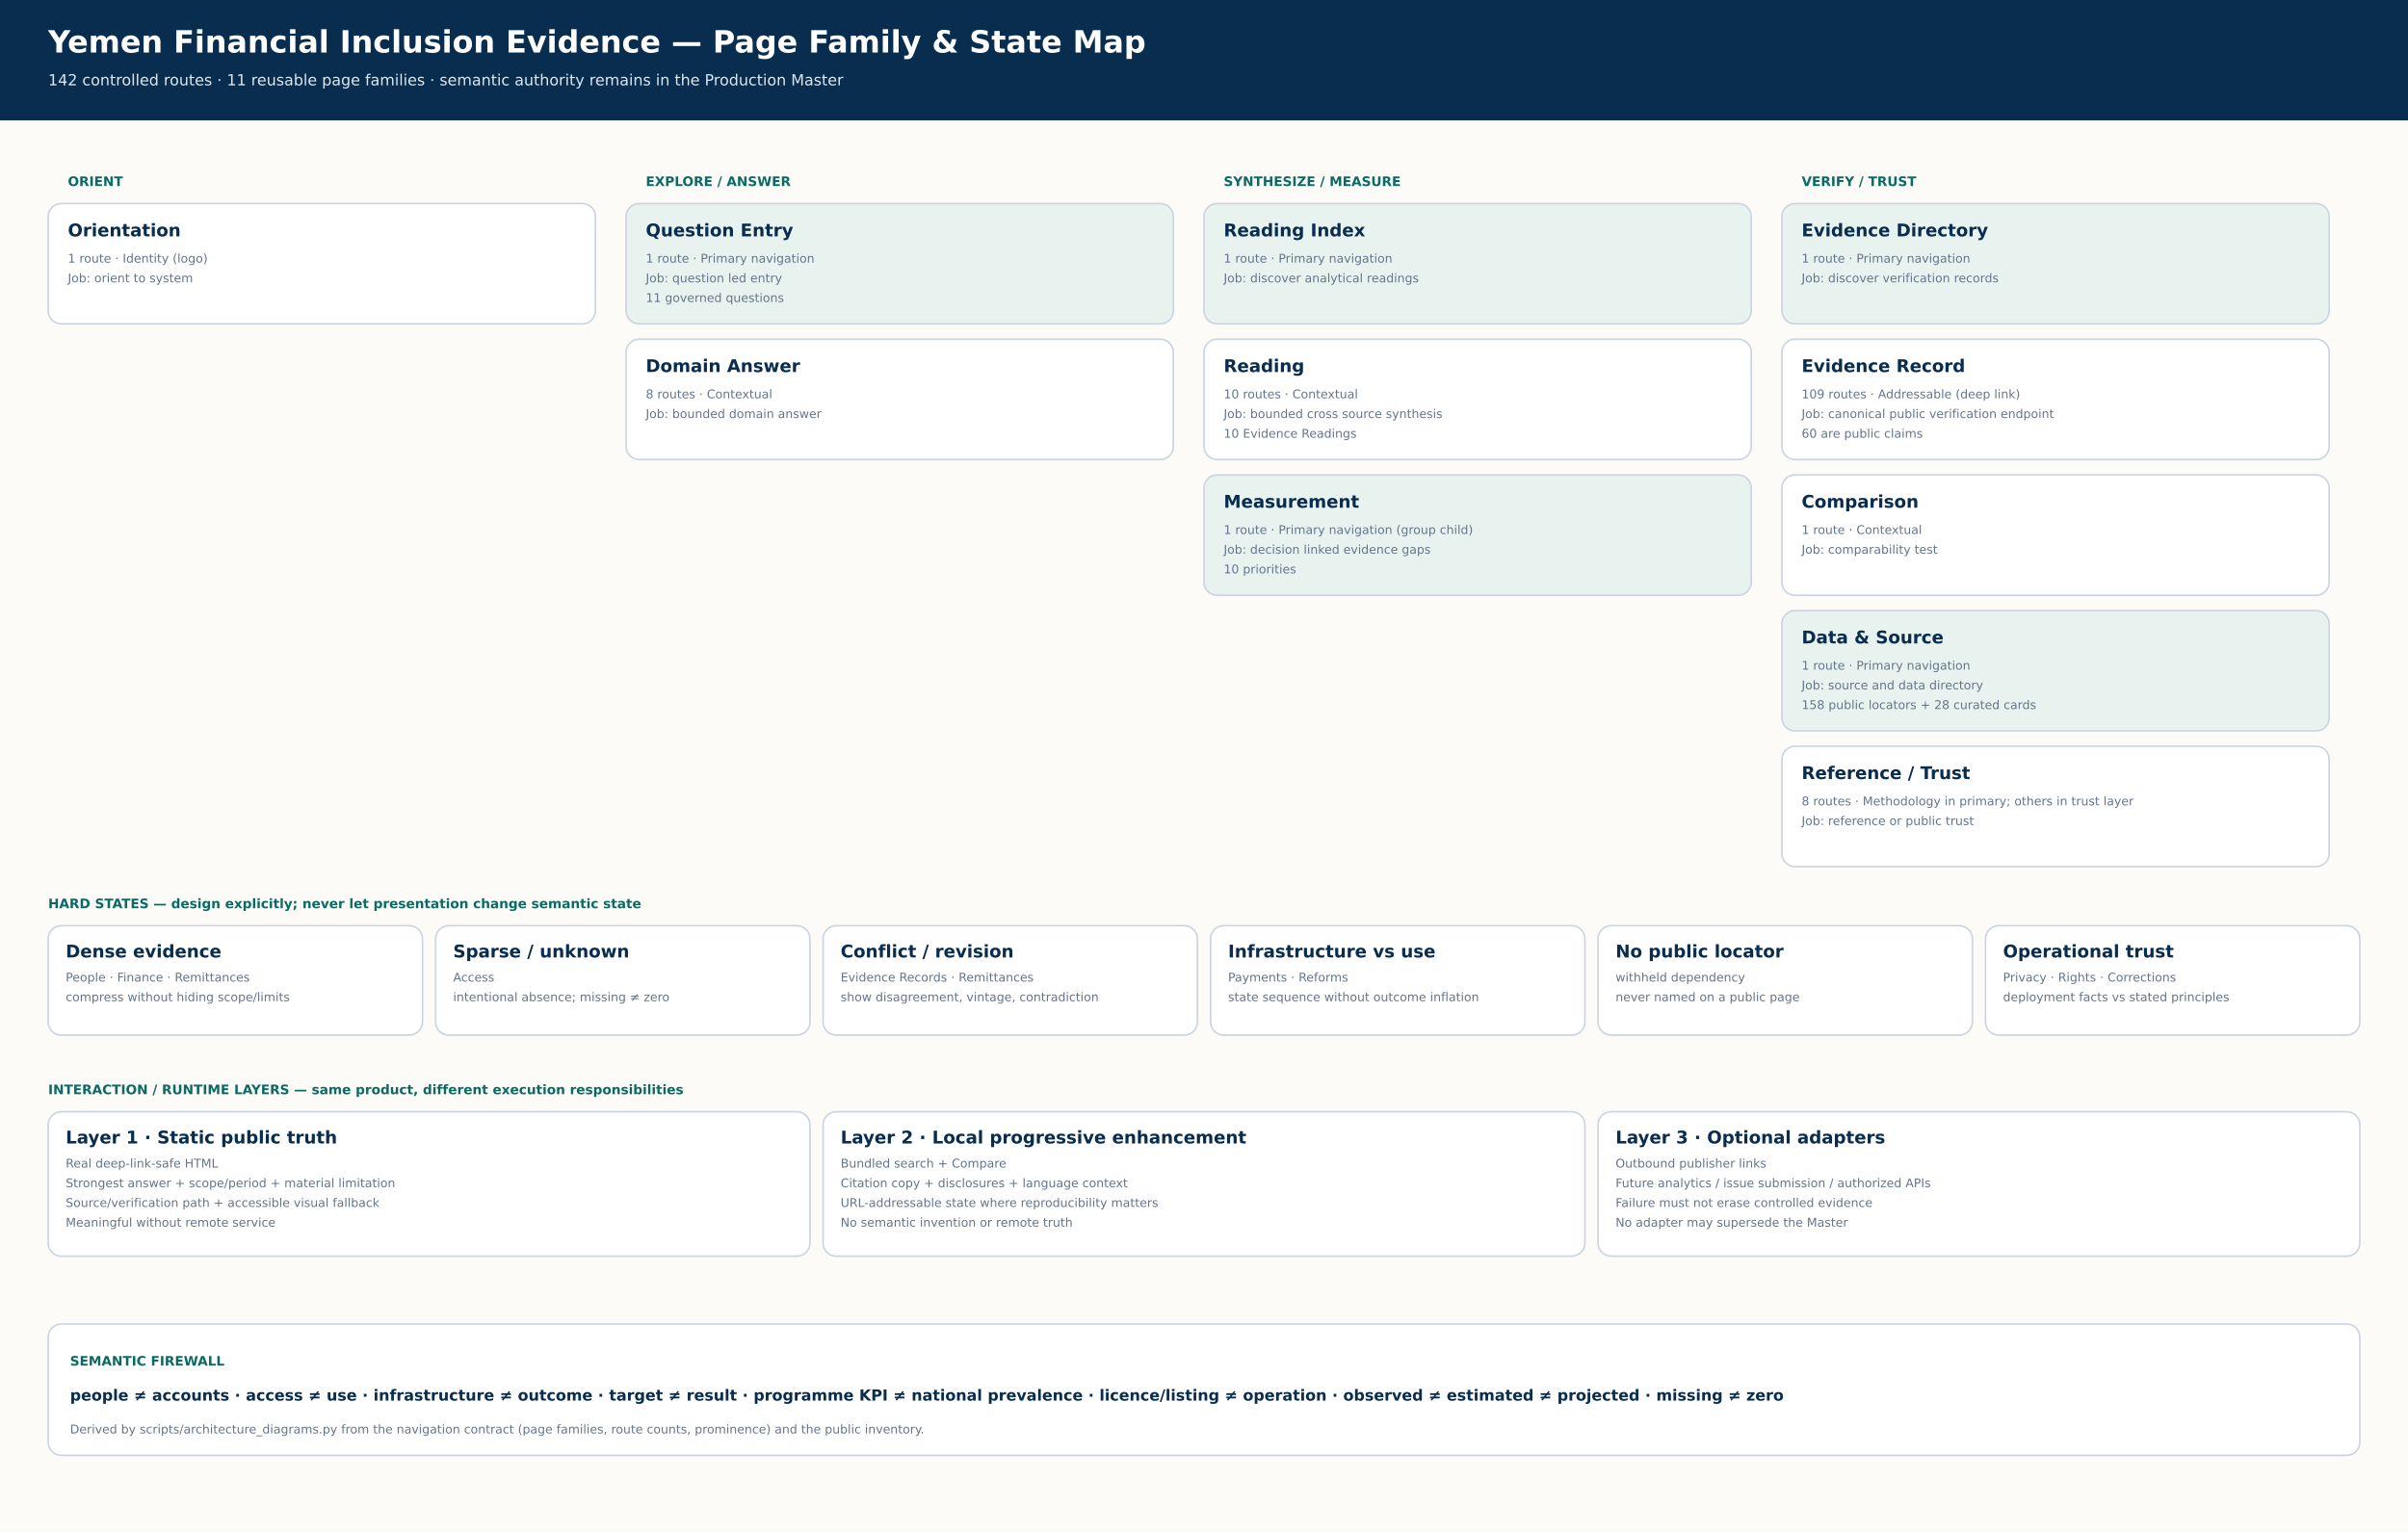
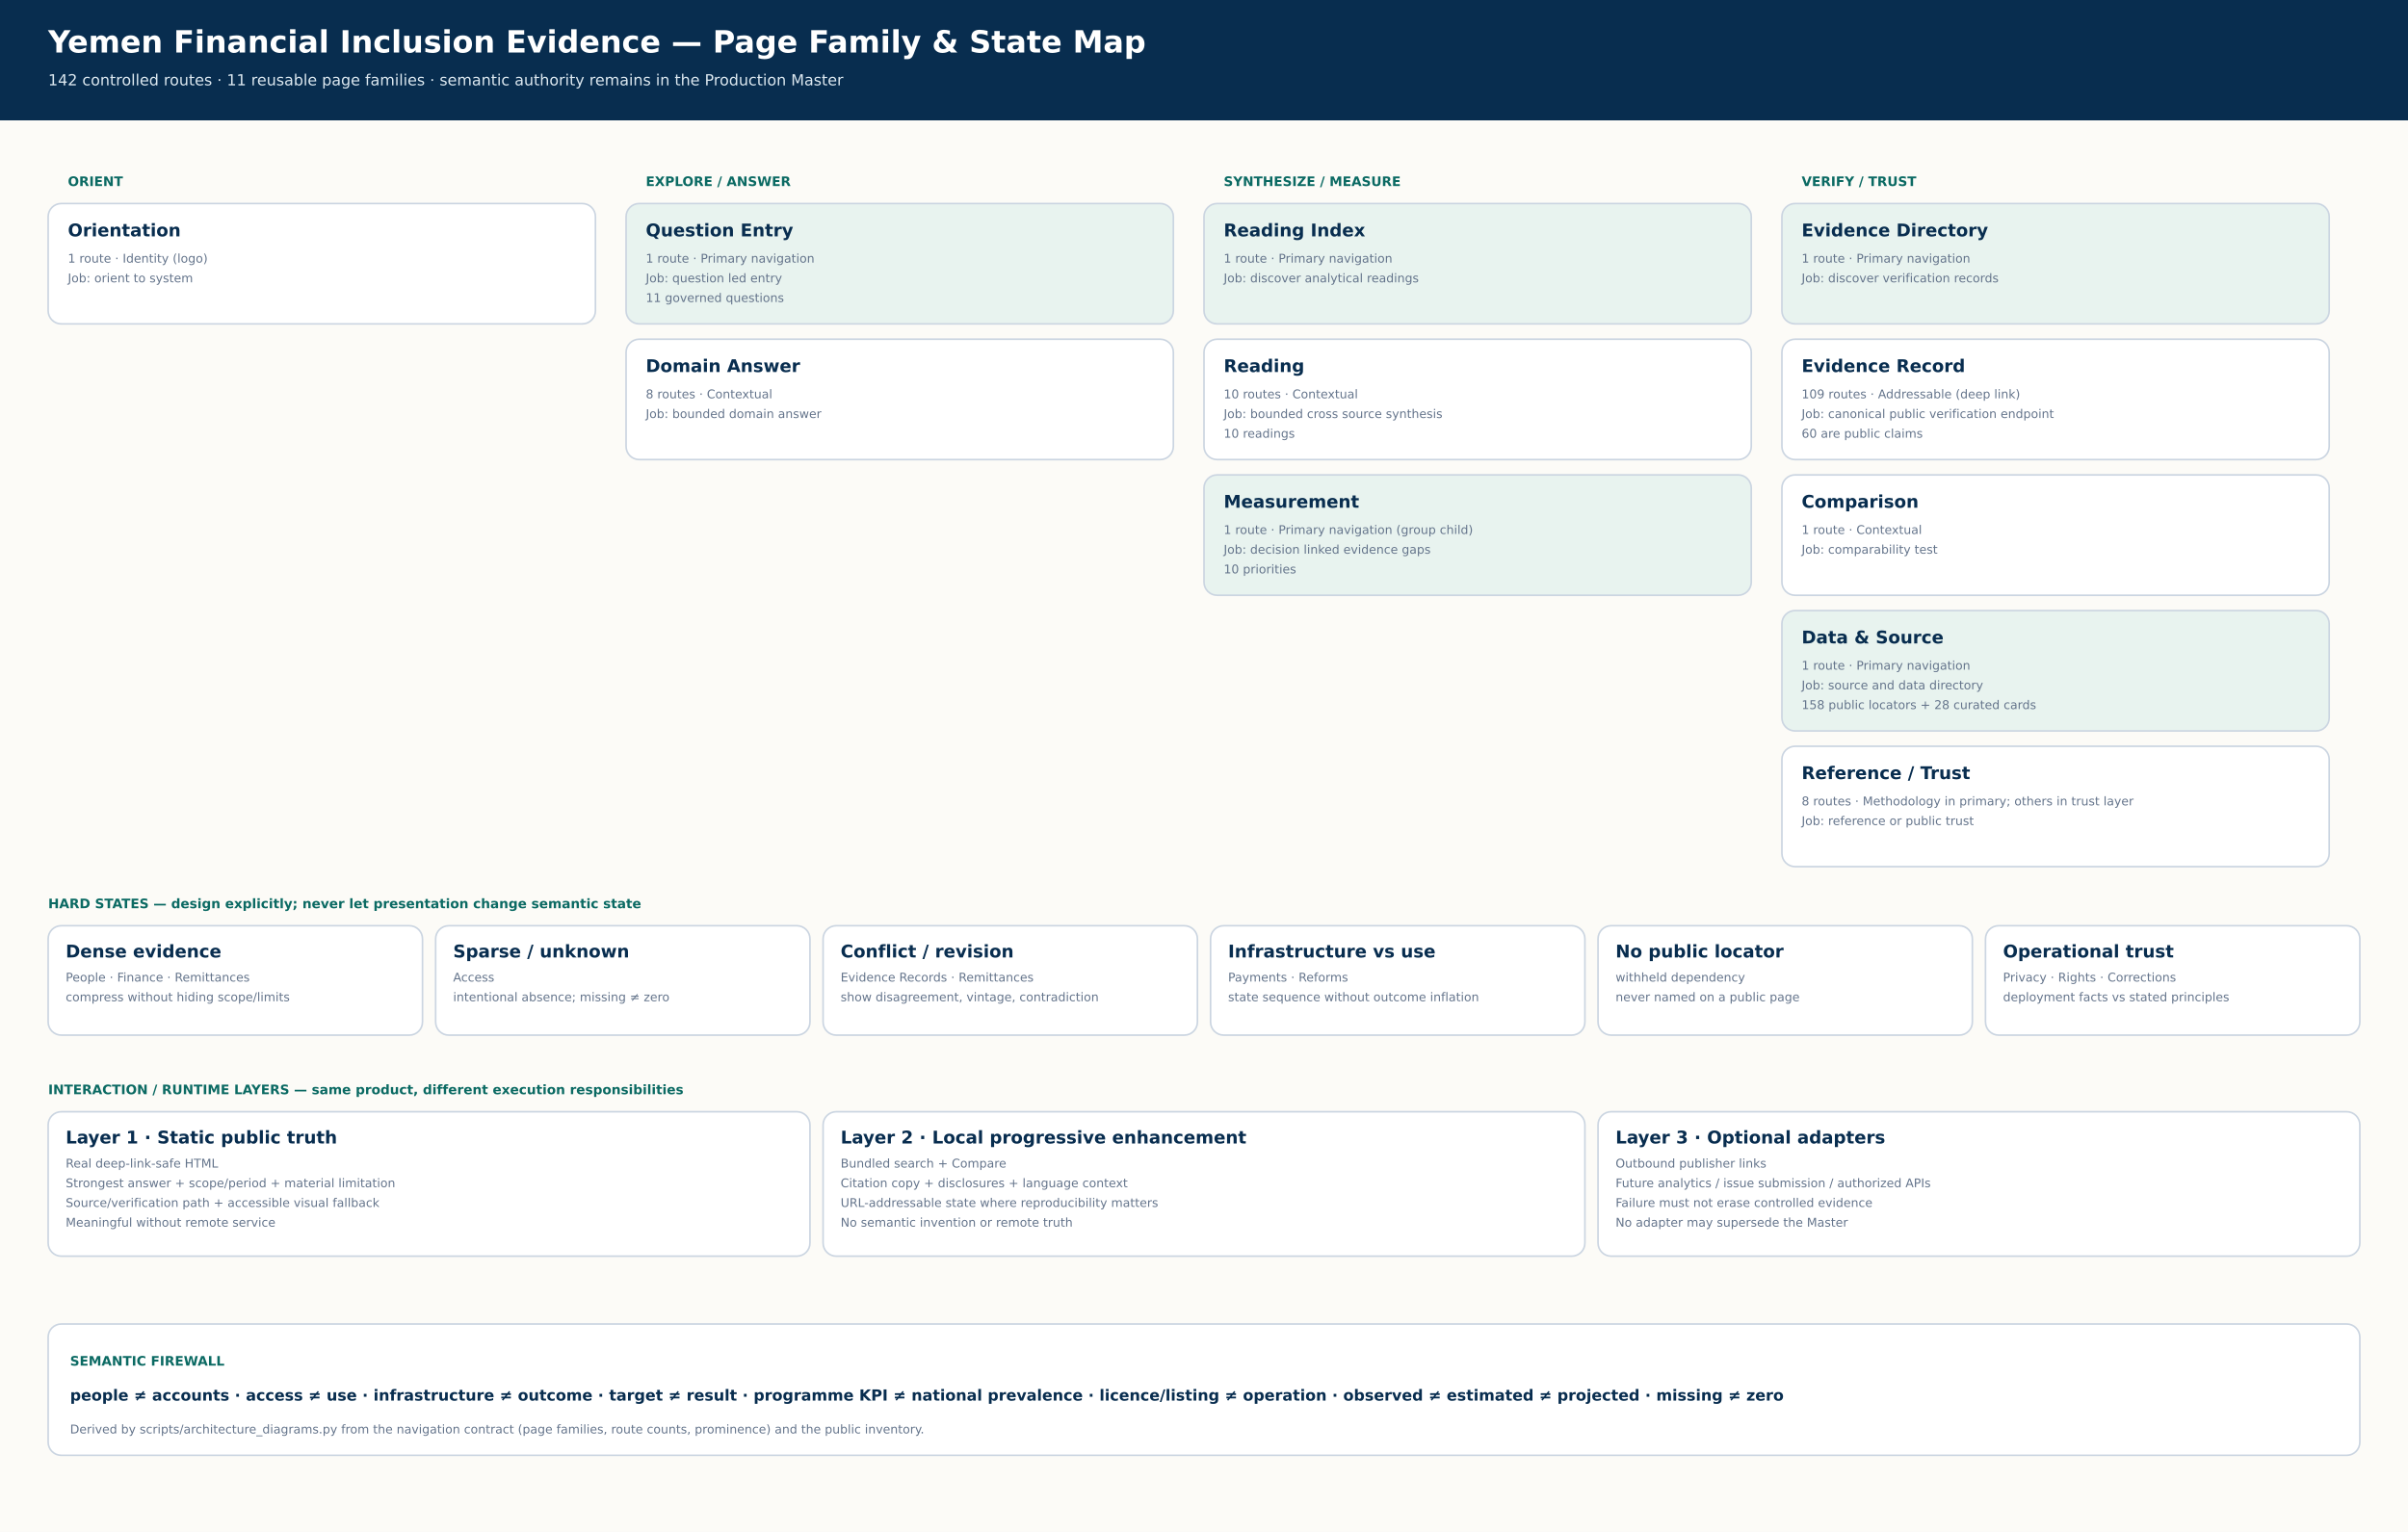
<svg xmlns="http://www.w3.org/2000/svg" width="2200" height="1400" viewBox="0 0 2200 1400" role="img" aria-labelledby="title desc">
  <rect width="2200" height="100%" fill="#FCFBF7" />
  <rect x="0" y="0" width="2200" height="110" fill="#082D4F" />
  <text x="44" y="48" font-family="IBM Plex Sans, IBM Plex Sans Arabic, DejaVu Sans, Arial, sans-serif" font-size="28" font-weight="700" fill="#FFFFFF" text-anchor="start">Yemen Financial Inclusion Evidence — Page Family &amp; State Map</text>
  <text x="44" y="78" font-family="IBM Plex Sans, IBM Plex Sans Arabic, DejaVu Sans, Arial, sans-serif" font-size="14" font-weight="400" fill="#DCE8F0" text-anchor="start">142 controlled routes · 11 reusable page families · semantic authority remains in the Production Master</text>
  <text x="62" y="170" font-family="IBM Plex Sans, IBM Plex Sans Arabic, DejaVu Sans, Arial, sans-serif" font-size="12" font-weight="700" fill="#0B6A63" text-anchor="start">ORIENT</text>
  <rect x="44" y="186" width="500" height="110" rx="12" fill="#FFFFFF" stroke="#CBD5E1" stroke-width="1.5" />
  <text x="62" y="216" font-family="IBM Plex Sans, IBM Plex Sans Arabic, DejaVu Sans, Arial, sans-serif" font-size="16" font-weight="600" fill="#082D4F" text-anchor="start">Orientation</text>
  <text x="62" y="240" font-family="IBM Plex Sans, IBM Plex Sans Arabic, DejaVu Sans, Arial, sans-serif" font-size="11" font-weight="400" fill="#64748B" text-anchor="start">1 route · Identity (logo)</text>
  <text x="62" y="258" font-family="IBM Plex Sans, IBM Plex Sans Arabic, DejaVu Sans, Arial, sans-serif" font-size="11" font-weight="400" fill="#64748B" text-anchor="start">Job: orient to system</text>
  <text x="590" y="170" font-family="IBM Plex Sans, IBM Plex Sans Arabic, DejaVu Sans, Arial, sans-serif" font-size="12" font-weight="700" fill="#0B6A63" text-anchor="start">EXPLORE / ANSWER</text>
  <rect x="572" y="186" width="500" height="110" rx="12" fill="#E8F3EF" stroke="#CBD5E1" stroke-width="1.5" />
  <text x="590" y="216" font-family="IBM Plex Sans, IBM Plex Sans Arabic, DejaVu Sans, Arial, sans-serif" font-size="16" font-weight="600" fill="#082D4F" text-anchor="start">Question Entry</text>
  <text x="590" y="240" font-family="IBM Plex Sans, IBM Plex Sans Arabic, DejaVu Sans, Arial, sans-serif" font-size="11" font-weight="400" fill="#64748B" text-anchor="start">1 route · Primary navigation</text>
  <text x="590" y="258" font-family="IBM Plex Sans, IBM Plex Sans Arabic, DejaVu Sans, Arial, sans-serif" font-size="11" font-weight="400" fill="#64748B" text-anchor="start">Job: question led entry</text>
  <text x="590" y="276" font-family="IBM Plex Sans, IBM Plex Sans Arabic, DejaVu Sans, Arial, sans-serif" font-size="11" font-weight="400" fill="#64748B" text-anchor="start">11 governed questions</text>
  <rect x="572" y="310" width="500" height="110" rx="12" fill="#FFFFFF" stroke="#CBD5E1" stroke-width="1.5" />
  <text x="590" y="340" font-family="IBM Plex Sans, IBM Plex Sans Arabic, DejaVu Sans, Arial, sans-serif" font-size="16" font-weight="600" fill="#082D4F" text-anchor="start">Domain Answer</text>
  <text x="590" y="364" font-family="IBM Plex Sans, IBM Plex Sans Arabic, DejaVu Sans, Arial, sans-serif" font-size="11" font-weight="400" fill="#64748B" text-anchor="start">8 routes · Contextual</text>
  <text x="590" y="382" font-family="IBM Plex Sans, IBM Plex Sans Arabic, DejaVu Sans, Arial, sans-serif" font-size="11" font-weight="400" fill="#64748B" text-anchor="start">Job: bounded domain answer</text>
  <text x="1118" y="170" font-family="IBM Plex Sans, IBM Plex Sans Arabic, DejaVu Sans, Arial, sans-serif" font-size="12" font-weight="700" fill="#0B6A63" text-anchor="start">SYNTHESIZE / MEASURE</text>
  <rect x="1100" y="186" width="500" height="110" rx="12" fill="#E8F3EF" stroke="#CBD5E1" stroke-width="1.5" />
  <text x="1118" y="216" font-family="IBM Plex Sans, IBM Plex Sans Arabic, DejaVu Sans, Arial, sans-serif" font-size="16" font-weight="600" fill="#082D4F" text-anchor="start">Reading Index</text>
  <text x="1118" y="240" font-family="IBM Plex Sans, IBM Plex Sans Arabic, DejaVu Sans, Arial, sans-serif" font-size="11" font-weight="400" fill="#64748B" text-anchor="start">1 route · Primary navigation</text>
  <text x="1118" y="258" font-family="IBM Plex Sans, IBM Plex Sans Arabic, DejaVu Sans, Arial, sans-serif" font-size="11" font-weight="400" fill="#64748B" text-anchor="start">Job: discover analytical readings</text>
  <rect x="1100" y="310" width="500" height="110" rx="12" fill="#FFFFFF" stroke="#CBD5E1" stroke-width="1.5" />
  <text x="1118" y="340" font-family="IBM Plex Sans, IBM Plex Sans Arabic, DejaVu Sans, Arial, sans-serif" font-size="16" font-weight="600" fill="#082D4F" text-anchor="start">Reading</text>
  <text x="1118" y="364" font-family="IBM Plex Sans, IBM Plex Sans Arabic, DejaVu Sans, Arial, sans-serif" font-size="11" font-weight="400" fill="#64748B" text-anchor="start">10 routes · Contextual</text>
  <text x="1118" y="382" font-family="IBM Plex Sans, IBM Plex Sans Arabic, DejaVu Sans, Arial, sans-serif" font-size="11" font-weight="400" fill="#64748B" text-anchor="start">Job: bounded cross source synthesis</text>
-   <text x="1118" y="400" font-family="IBM Plex Sans, IBM Plex Sans Arabic, DejaVu Sans, Arial, sans-serif" font-size="11" font-weight="400" fill="#64748B" text-anchor="start">10 Evidence Readings</text>
+   <text x="1118" y="400" font-family="IBM Plex Sans, IBM Plex Sans Arabic, DejaVu Sans, Arial, sans-serif" font-size="11" font-weight="400" fill="#64748B" text-anchor="start">10 readings</text>
  <rect x="1100" y="434" width="500" height="110" rx="12" fill="#E8F3EF" stroke="#CBD5E1" stroke-width="1.5" />
  <text x="1118" y="464" font-family="IBM Plex Sans, IBM Plex Sans Arabic, DejaVu Sans, Arial, sans-serif" font-size="16" font-weight="600" fill="#082D4F" text-anchor="start">Measurement</text>
  <text x="1118" y="488" font-family="IBM Plex Sans, IBM Plex Sans Arabic, DejaVu Sans, Arial, sans-serif" font-size="11" font-weight="400" fill="#64748B" text-anchor="start">1 route · Primary navigation (group child)</text>
  <text x="1118" y="506" font-family="IBM Plex Sans, IBM Plex Sans Arabic, DejaVu Sans, Arial, sans-serif" font-size="11" font-weight="400" fill="#64748B" text-anchor="start">Job: decision linked evidence gaps</text>
  <text x="1118" y="524" font-family="IBM Plex Sans, IBM Plex Sans Arabic, DejaVu Sans, Arial, sans-serif" font-size="11" font-weight="400" fill="#64748B" text-anchor="start">10 priorities</text>
  <text x="1646" y="170" font-family="IBM Plex Sans, IBM Plex Sans Arabic, DejaVu Sans, Arial, sans-serif" font-size="12" font-weight="700" fill="#0B6A63" text-anchor="start">VERIFY / TRUST</text>
  <rect x="1628" y="186" width="500" height="110" rx="12" fill="#E8F3EF" stroke="#CBD5E1" stroke-width="1.5" />
  <text x="1646" y="216" font-family="IBM Plex Sans, IBM Plex Sans Arabic, DejaVu Sans, Arial, sans-serif" font-size="16" font-weight="600" fill="#082D4F" text-anchor="start">Evidence Directory</text>
  <text x="1646" y="240" font-family="IBM Plex Sans, IBM Plex Sans Arabic, DejaVu Sans, Arial, sans-serif" font-size="11" font-weight="400" fill="#64748B" text-anchor="start">1 route · Primary navigation</text>
  <text x="1646" y="258" font-family="IBM Plex Sans, IBM Plex Sans Arabic, DejaVu Sans, Arial, sans-serif" font-size="11" font-weight="400" fill="#64748B" text-anchor="start">Job: discover verification records</text>
  <rect x="1628" y="310" width="500" height="110" rx="12" fill="#FFFFFF" stroke="#CBD5E1" stroke-width="1.5" />
  <text x="1646" y="340" font-family="IBM Plex Sans, IBM Plex Sans Arabic, DejaVu Sans, Arial, sans-serif" font-size="16" font-weight="600" fill="#082D4F" text-anchor="start">Evidence Record</text>
  <text x="1646" y="364" font-family="IBM Plex Sans, IBM Plex Sans Arabic, DejaVu Sans, Arial, sans-serif" font-size="11" font-weight="400" fill="#64748B" text-anchor="start">109 routes · Addressable (deep link)</text>
  <text x="1646" y="382" font-family="IBM Plex Sans, IBM Plex Sans Arabic, DejaVu Sans, Arial, sans-serif" font-size="11" font-weight="400" fill="#64748B" text-anchor="start">Job: canonical public verification endpoint</text>
  <text x="1646" y="400" font-family="IBM Plex Sans, IBM Plex Sans Arabic, DejaVu Sans, Arial, sans-serif" font-size="11" font-weight="400" fill="#64748B" text-anchor="start">60 are public claims</text>
  <rect x="1628" y="434" width="500" height="110" rx="12" fill="#FFFFFF" stroke="#CBD5E1" stroke-width="1.5" />
  <text x="1646" y="464" font-family="IBM Plex Sans, IBM Plex Sans Arabic, DejaVu Sans, Arial, sans-serif" font-size="16" font-weight="600" fill="#082D4F" text-anchor="start">Comparison</text>
  <text x="1646" y="488" font-family="IBM Plex Sans, IBM Plex Sans Arabic, DejaVu Sans, Arial, sans-serif" font-size="11" font-weight="400" fill="#64748B" text-anchor="start">1 route · Contextual</text>
  <text x="1646" y="506" font-family="IBM Plex Sans, IBM Plex Sans Arabic, DejaVu Sans, Arial, sans-serif" font-size="11" font-weight="400" fill="#64748B" text-anchor="start">Job: comparability test</text>
  <rect x="1628" y="558" width="500" height="110" rx="12" fill="#E8F3EF" stroke="#CBD5E1" stroke-width="1.5" />
  <text x="1646" y="588" font-family="IBM Plex Sans, IBM Plex Sans Arabic, DejaVu Sans, Arial, sans-serif" font-size="16" font-weight="600" fill="#082D4F" text-anchor="start">Data &amp; Source</text>
  <text x="1646" y="612" font-family="IBM Plex Sans, IBM Plex Sans Arabic, DejaVu Sans, Arial, sans-serif" font-size="11" font-weight="400" fill="#64748B" text-anchor="start">1 route · Primary navigation</text>
  <text x="1646" y="630" font-family="IBM Plex Sans, IBM Plex Sans Arabic, DejaVu Sans, Arial, sans-serif" font-size="11" font-weight="400" fill="#64748B" text-anchor="start">Job: source and data directory</text>
  <text x="1646" y="648" font-family="IBM Plex Sans, IBM Plex Sans Arabic, DejaVu Sans, Arial, sans-serif" font-size="11" font-weight="400" fill="#64748B" text-anchor="start">158 public locators + 28 curated cards</text>
  <rect x="1628" y="682" width="500" height="110" rx="12" fill="#FFFFFF" stroke="#CBD5E1" stroke-width="1.5" />
  <text x="1646" y="712" font-family="IBM Plex Sans, IBM Plex Sans Arabic, DejaVu Sans, Arial, sans-serif" font-size="16" font-weight="600" fill="#082D4F" text-anchor="start">Reference / Trust</text>
  <text x="1646" y="736" font-family="IBM Plex Sans, IBM Plex Sans Arabic, DejaVu Sans, Arial, sans-serif" font-size="11" font-weight="400" fill="#64748B" text-anchor="start">8 routes · Methodology in primary; others in trust layer</text>
  <text x="1646" y="754" font-family="IBM Plex Sans, IBM Plex Sans Arabic, DejaVu Sans, Arial, sans-serif" font-size="11" font-weight="400" fill="#64748B" text-anchor="start">Job: reference or public trust</text>
  <text x="44" y="830" font-family="IBM Plex Sans, IBM Plex Sans Arabic, DejaVu Sans, Arial, sans-serif" font-size="12" font-weight="700" fill="#0B6A63" text-anchor="start">HARD STATES — design explicitly; never let presentation change semantic state</text>
  <rect x="44" y="846" width="342" height="100" rx="12" fill="#FFFFFF" stroke="#CBD5E1" stroke-width="1.5" />
  <text x="60" y="875" font-family="IBM Plex Sans, IBM Plex Sans Arabic, DejaVu Sans, Arial, sans-serif" font-size="16" font-weight="600" fill="#082D4F" text-anchor="start">Dense evidence</text>
  <text x="60" y="897" font-family="IBM Plex Sans, IBM Plex Sans Arabic, DejaVu Sans, Arial, sans-serif" font-size="11" font-weight="400" fill="#64748B" text-anchor="start">People · Finance · Remittances</text>
  <text x="60" y="915" font-family="IBM Plex Sans, IBM Plex Sans Arabic, DejaVu Sans, Arial, sans-serif" font-size="11" font-weight="400" fill="#64748B" text-anchor="start">compress without hiding scope/limits</text>
  <rect x="398" y="846" width="342" height="100" rx="12" fill="#FFFFFF" stroke="#CBD5E1" stroke-width="1.5" />
  <text x="414" y="875" font-family="IBM Plex Sans, IBM Plex Sans Arabic, DejaVu Sans, Arial, sans-serif" font-size="16" font-weight="600" fill="#082D4F" text-anchor="start">Sparse / unknown</text>
  <text x="414" y="897" font-family="IBM Plex Sans, IBM Plex Sans Arabic, DejaVu Sans, Arial, sans-serif" font-size="11" font-weight="400" fill="#64748B" text-anchor="start">Access</text>
  <text x="414" y="915" font-family="IBM Plex Sans, IBM Plex Sans Arabic, DejaVu Sans, Arial, sans-serif" font-size="11" font-weight="400" fill="#64748B" text-anchor="start">intentional absence; missing ≠ zero</text>
  <rect x="752" y="846" width="342" height="100" rx="12" fill="#FFFFFF" stroke="#CBD5E1" stroke-width="1.5" />
  <text x="768" y="875" font-family="IBM Plex Sans, IBM Plex Sans Arabic, DejaVu Sans, Arial, sans-serif" font-size="16" font-weight="600" fill="#082D4F" text-anchor="start">Conflict / revision</text>
  <text x="768" y="897" font-family="IBM Plex Sans, IBM Plex Sans Arabic, DejaVu Sans, Arial, sans-serif" font-size="11" font-weight="400" fill="#64748B" text-anchor="start">Evidence Records · Remittances</text>
  <text x="768" y="915" font-family="IBM Plex Sans, IBM Plex Sans Arabic, DejaVu Sans, Arial, sans-serif" font-size="11" font-weight="400" fill="#64748B" text-anchor="start">show disagreement, vintage, contradiction</text>
  <rect x="1106" y="846" width="342" height="100" rx="12" fill="#FFFFFF" stroke="#CBD5E1" stroke-width="1.5" />
  <text x="1122" y="875" font-family="IBM Plex Sans, IBM Plex Sans Arabic, DejaVu Sans, Arial, sans-serif" font-size="16" font-weight="600" fill="#082D4F" text-anchor="start">Infrastructure vs use</text>
  <text x="1122" y="897" font-family="IBM Plex Sans, IBM Plex Sans Arabic, DejaVu Sans, Arial, sans-serif" font-size="11" font-weight="400" fill="#64748B" text-anchor="start">Payments · Reforms</text>
  <text x="1122" y="915" font-family="IBM Plex Sans, IBM Plex Sans Arabic, DejaVu Sans, Arial, sans-serif" font-size="11" font-weight="400" fill="#64748B" text-anchor="start">state sequence without outcome inflation</text>
  <rect x="1460" y="846" width="342" height="100" rx="12" fill="#FFFFFF" stroke="#CBD5E1" stroke-width="1.5" />
  <text x="1476" y="875" font-family="IBM Plex Sans, IBM Plex Sans Arabic, DejaVu Sans, Arial, sans-serif" font-size="16" font-weight="600" fill="#082D4F" text-anchor="start">No public locator</text>
  <text x="1476" y="897" font-family="IBM Plex Sans, IBM Plex Sans Arabic, DejaVu Sans, Arial, sans-serif" font-size="11" font-weight="400" fill="#64748B" text-anchor="start">withheld dependency</text>
  <text x="1476" y="915" font-family="IBM Plex Sans, IBM Plex Sans Arabic, DejaVu Sans, Arial, sans-serif" font-size="11" font-weight="400" fill="#64748B" text-anchor="start">never named on a public page</text>
  <rect x="1814" y="846" width="342" height="100" rx="12" fill="#FFFFFF" stroke="#CBD5E1" stroke-width="1.5" />
  <text x="1830" y="875" font-family="IBM Plex Sans, IBM Plex Sans Arabic, DejaVu Sans, Arial, sans-serif" font-size="16" font-weight="600" fill="#082D4F" text-anchor="start">Operational trust</text>
  <text x="1830" y="897" font-family="IBM Plex Sans, IBM Plex Sans Arabic, DejaVu Sans, Arial, sans-serif" font-size="11" font-weight="400" fill="#64748B" text-anchor="start">Privacy · Rights · Corrections</text>
  <text x="1830" y="915" font-family="IBM Plex Sans, IBM Plex Sans Arabic, DejaVu Sans, Arial, sans-serif" font-size="11" font-weight="400" fill="#64748B" text-anchor="start">deployment facts vs stated principles</text>
  <text x="44" y="1000" font-family="IBM Plex Sans, IBM Plex Sans Arabic, DejaVu Sans, Arial, sans-serif" font-size="12" font-weight="700" fill="#0B6A63" text-anchor="start">INTERACTION / RUNTIME LAYERS — same product, different execution responsibilities</text>
  <rect x="44" y="1016" width="696" height="132" rx="12" fill="#FFFFFF" stroke="#CBD5E1" stroke-width="1.5" />
  <text x="60" y="1045" font-family="IBM Plex Sans, IBM Plex Sans Arabic, DejaVu Sans, Arial, sans-serif" font-size="16" font-weight="600" fill="#082D4F" text-anchor="start">Layer 1 · Static public truth</text>
  <text x="60" y="1067" font-family="IBM Plex Sans, IBM Plex Sans Arabic, DejaVu Sans, Arial, sans-serif" font-size="11" font-weight="400" fill="#64748B" text-anchor="start">Real deep-link-safe HTML</text>
  <text x="60" y="1085" font-family="IBM Plex Sans, IBM Plex Sans Arabic, DejaVu Sans, Arial, sans-serif" font-size="11" font-weight="400" fill="#64748B" text-anchor="start">Strongest answer + scope/period + material limitation</text>
  <text x="60" y="1103" font-family="IBM Plex Sans, IBM Plex Sans Arabic, DejaVu Sans, Arial, sans-serif" font-size="11" font-weight="400" fill="#64748B" text-anchor="start">Source/verification path + accessible visual fallback</text>
  <text x="60" y="1121" font-family="IBM Plex Sans, IBM Plex Sans Arabic, DejaVu Sans, Arial, sans-serif" font-size="11" font-weight="400" fill="#64748B" text-anchor="start">Meaningful without remote service</text>
  <rect x="752" y="1016" width="696" height="132" rx="12" fill="#FFFFFF" stroke="#CBD5E1" stroke-width="1.5" />
  <text x="768" y="1045" font-family="IBM Plex Sans, IBM Plex Sans Arabic, DejaVu Sans, Arial, sans-serif" font-size="16" font-weight="600" fill="#082D4F" text-anchor="start">Layer 2 · Local progressive enhancement</text>
  <text x="768" y="1067" font-family="IBM Plex Sans, IBM Plex Sans Arabic, DejaVu Sans, Arial, sans-serif" font-size="11" font-weight="400" fill="#64748B" text-anchor="start">Bundled search + Compare</text>
  <text x="768" y="1085" font-family="IBM Plex Sans, IBM Plex Sans Arabic, DejaVu Sans, Arial, sans-serif" font-size="11" font-weight="400" fill="#64748B" text-anchor="start">Citation copy + disclosures + language context</text>
  <text x="768" y="1103" font-family="IBM Plex Sans, IBM Plex Sans Arabic, DejaVu Sans, Arial, sans-serif" font-size="11" font-weight="400" fill="#64748B" text-anchor="start">URL-addressable state where reproducibility matters</text>
  <text x="768" y="1121" font-family="IBM Plex Sans, IBM Plex Sans Arabic, DejaVu Sans, Arial, sans-serif" font-size="11" font-weight="400" fill="#64748B" text-anchor="start">No semantic invention or remote truth</text>
  <rect x="1460" y="1016" width="696" height="132" rx="12" fill="#FFFFFF" stroke="#CBD5E1" stroke-width="1.5" />
  <text x="1476" y="1045" font-family="IBM Plex Sans, IBM Plex Sans Arabic, DejaVu Sans, Arial, sans-serif" font-size="16" font-weight="600" fill="#082D4F" text-anchor="start">Layer 3 · Optional adapters</text>
  <text x="1476" y="1067" font-family="IBM Plex Sans, IBM Plex Sans Arabic, DejaVu Sans, Arial, sans-serif" font-size="11" font-weight="400" fill="#64748B" text-anchor="start">Outbound publisher links</text>
  <text x="1476" y="1085" font-family="IBM Plex Sans, IBM Plex Sans Arabic, DejaVu Sans, Arial, sans-serif" font-size="11" font-weight="400" fill="#64748B" text-anchor="start">Future analytics / issue submission / authorized APIs</text>
  <text x="1476" y="1103" font-family="IBM Plex Sans, IBM Plex Sans Arabic, DejaVu Sans, Arial, sans-serif" font-size="11" font-weight="400" fill="#64748B" text-anchor="start">Failure must not erase controlled evidence</text>
  <text x="1476" y="1121" font-family="IBM Plex Sans, IBM Plex Sans Arabic, DejaVu Sans, Arial, sans-serif" font-size="11" font-weight="400" fill="#64748B" text-anchor="start">No adapter may supersede the Master</text>
  <rect x="44" y="1210" width="2112" height="120" rx="12" fill="#FFFFFF" stroke="#CBD5E1" stroke-width="1.5" />
  <text x="64" y="1248" font-family="IBM Plex Sans, IBM Plex Sans Arabic, DejaVu Sans, Arial, sans-serif" font-size="12" font-weight="700" fill="#0B6A63" text-anchor="start">SEMANTIC FIREWALL</text>
  <text x="64" y="1280" font-family="IBM Plex Sans, IBM Plex Sans Arabic, DejaVu Sans, Arial, sans-serif" font-size="14" font-weight="600" fill="#082D4F" text-anchor="start">people ≠ accounts · access ≠ use · infrastructure ≠ outcome · target ≠ result · programme KPI ≠ national prevalence · licence/listing ≠ operation · observed ≠ estimated ≠ projected · missing ≠ zero</text>
  <text x="64" y="1310" font-family="IBM Plex Sans, IBM Plex Sans Arabic, DejaVu Sans, Arial, sans-serif" font-size="11" font-weight="400" fill="#64748B" text-anchor="start">Derived by scripts/architecture_diagrams.py from the navigation contract (page families, route counts, prominence) and the public inventory.</text>
</svg>
